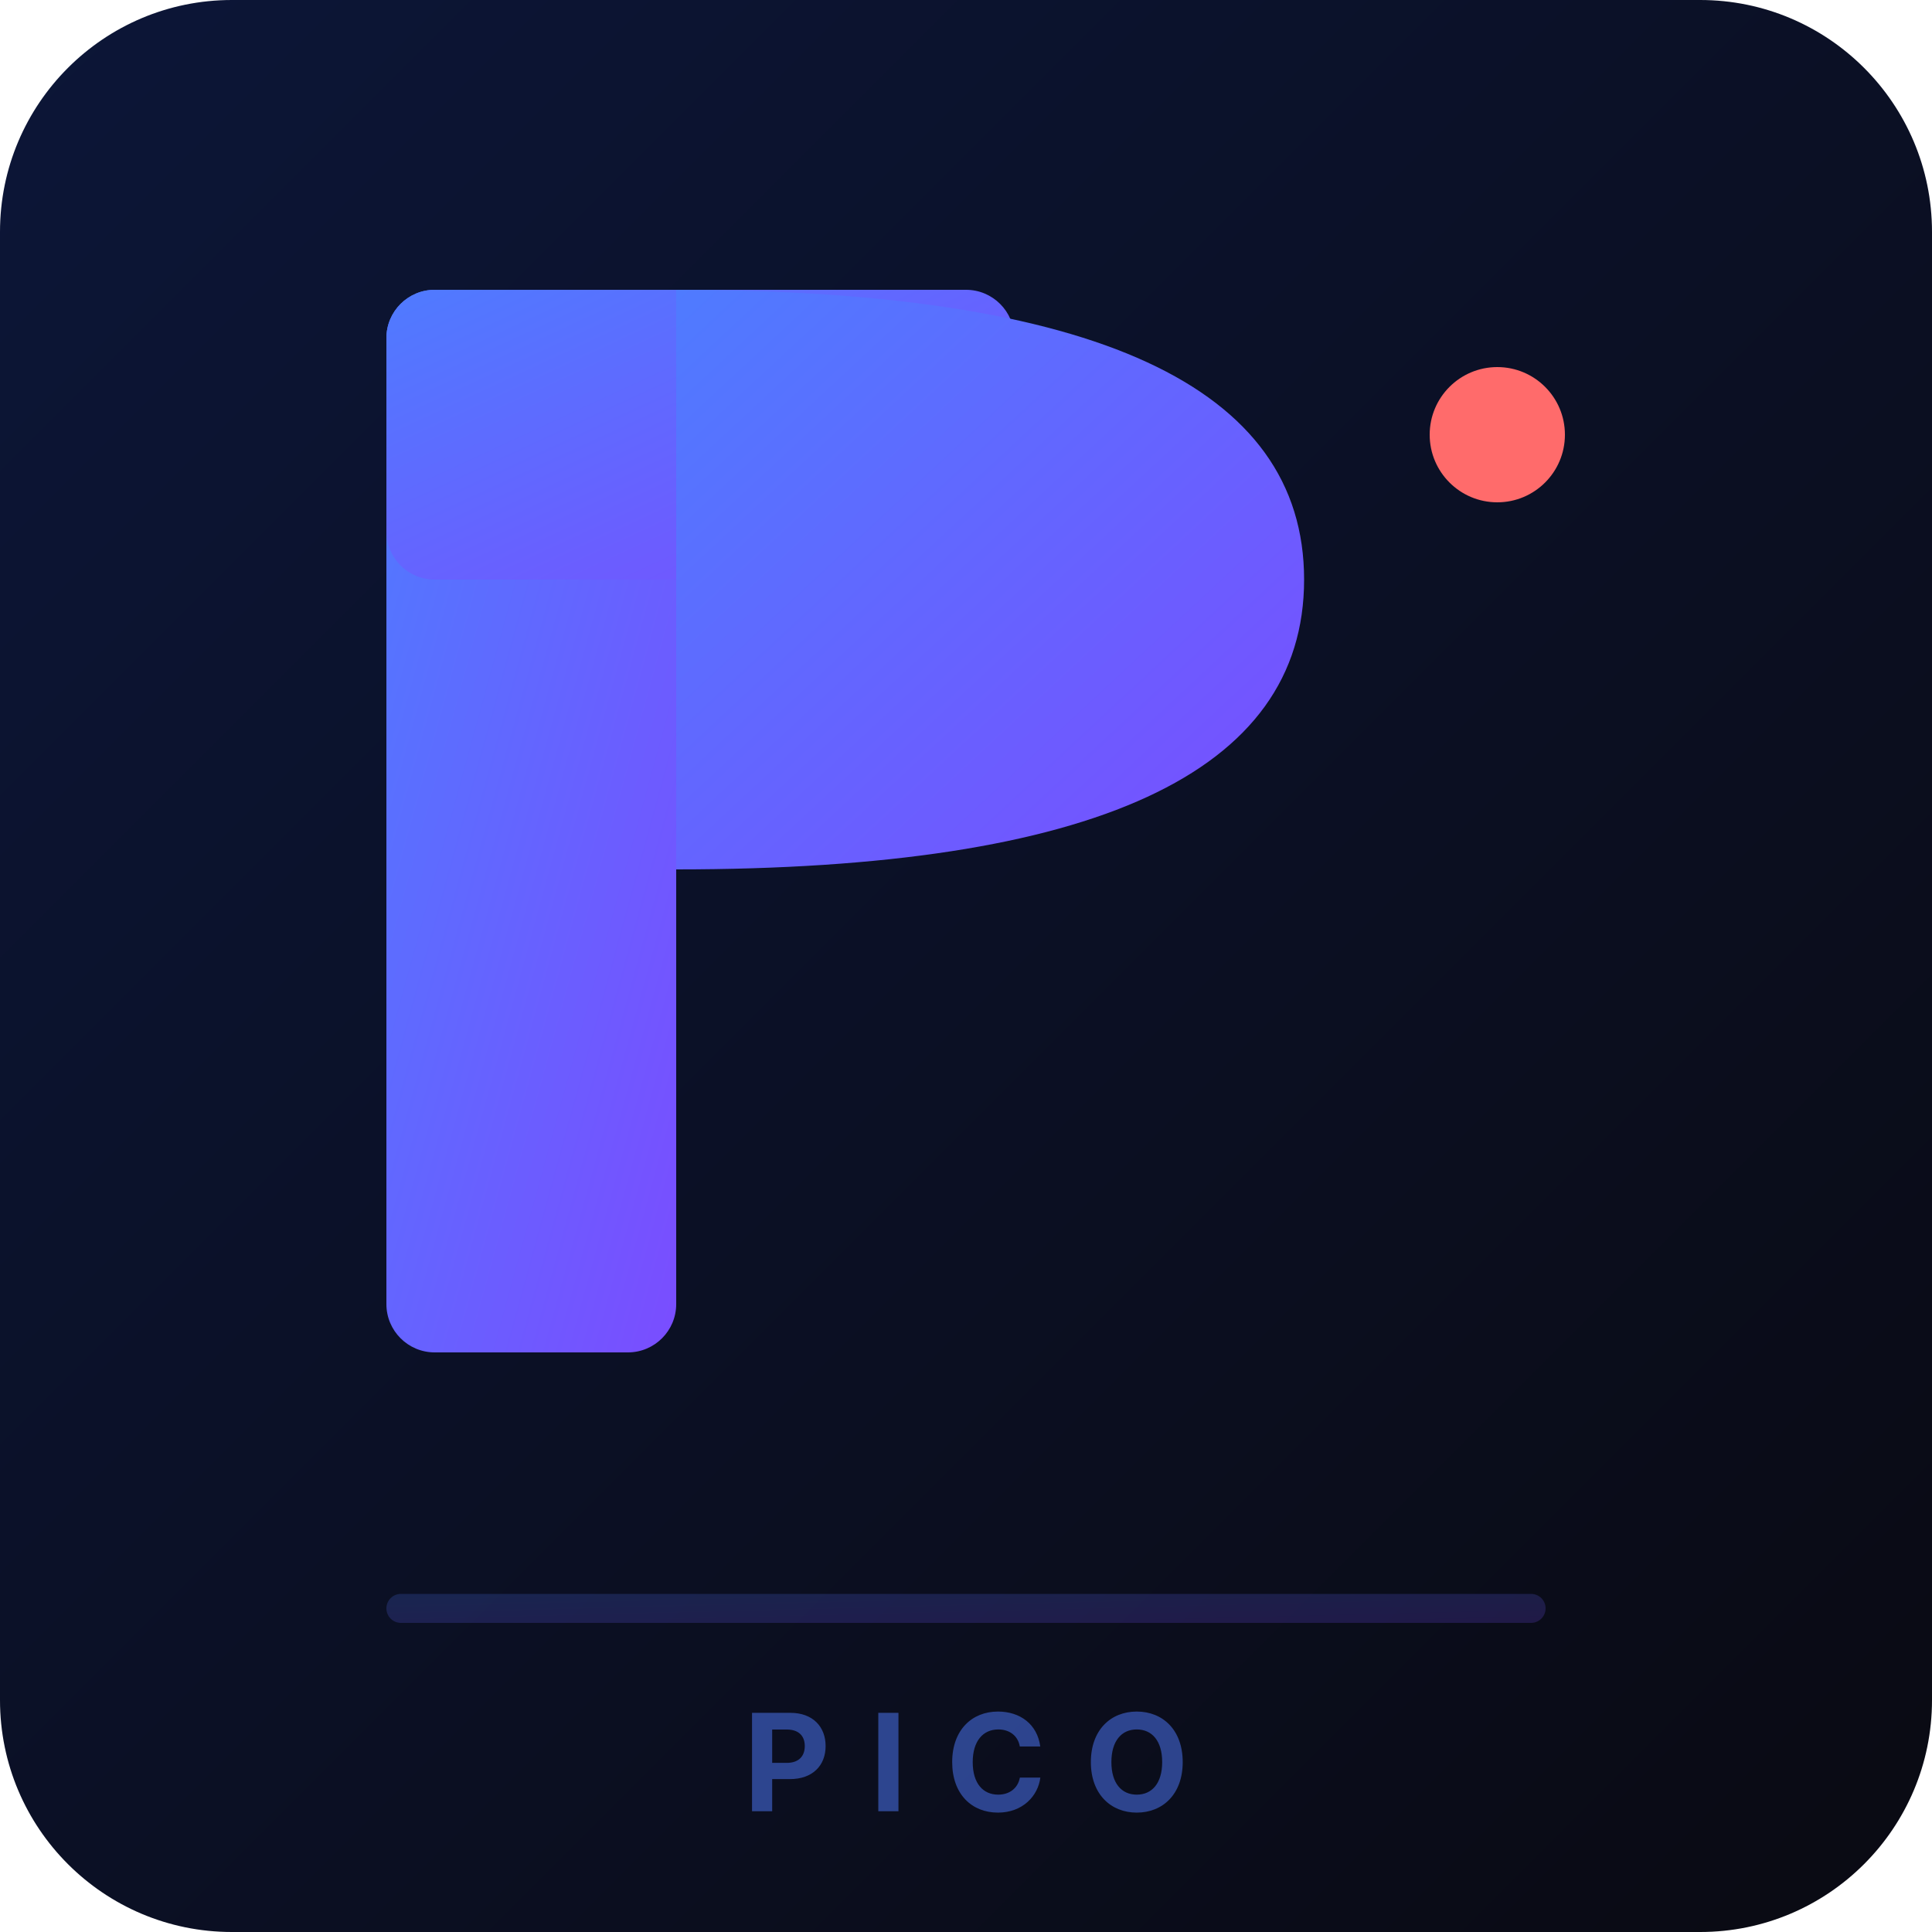
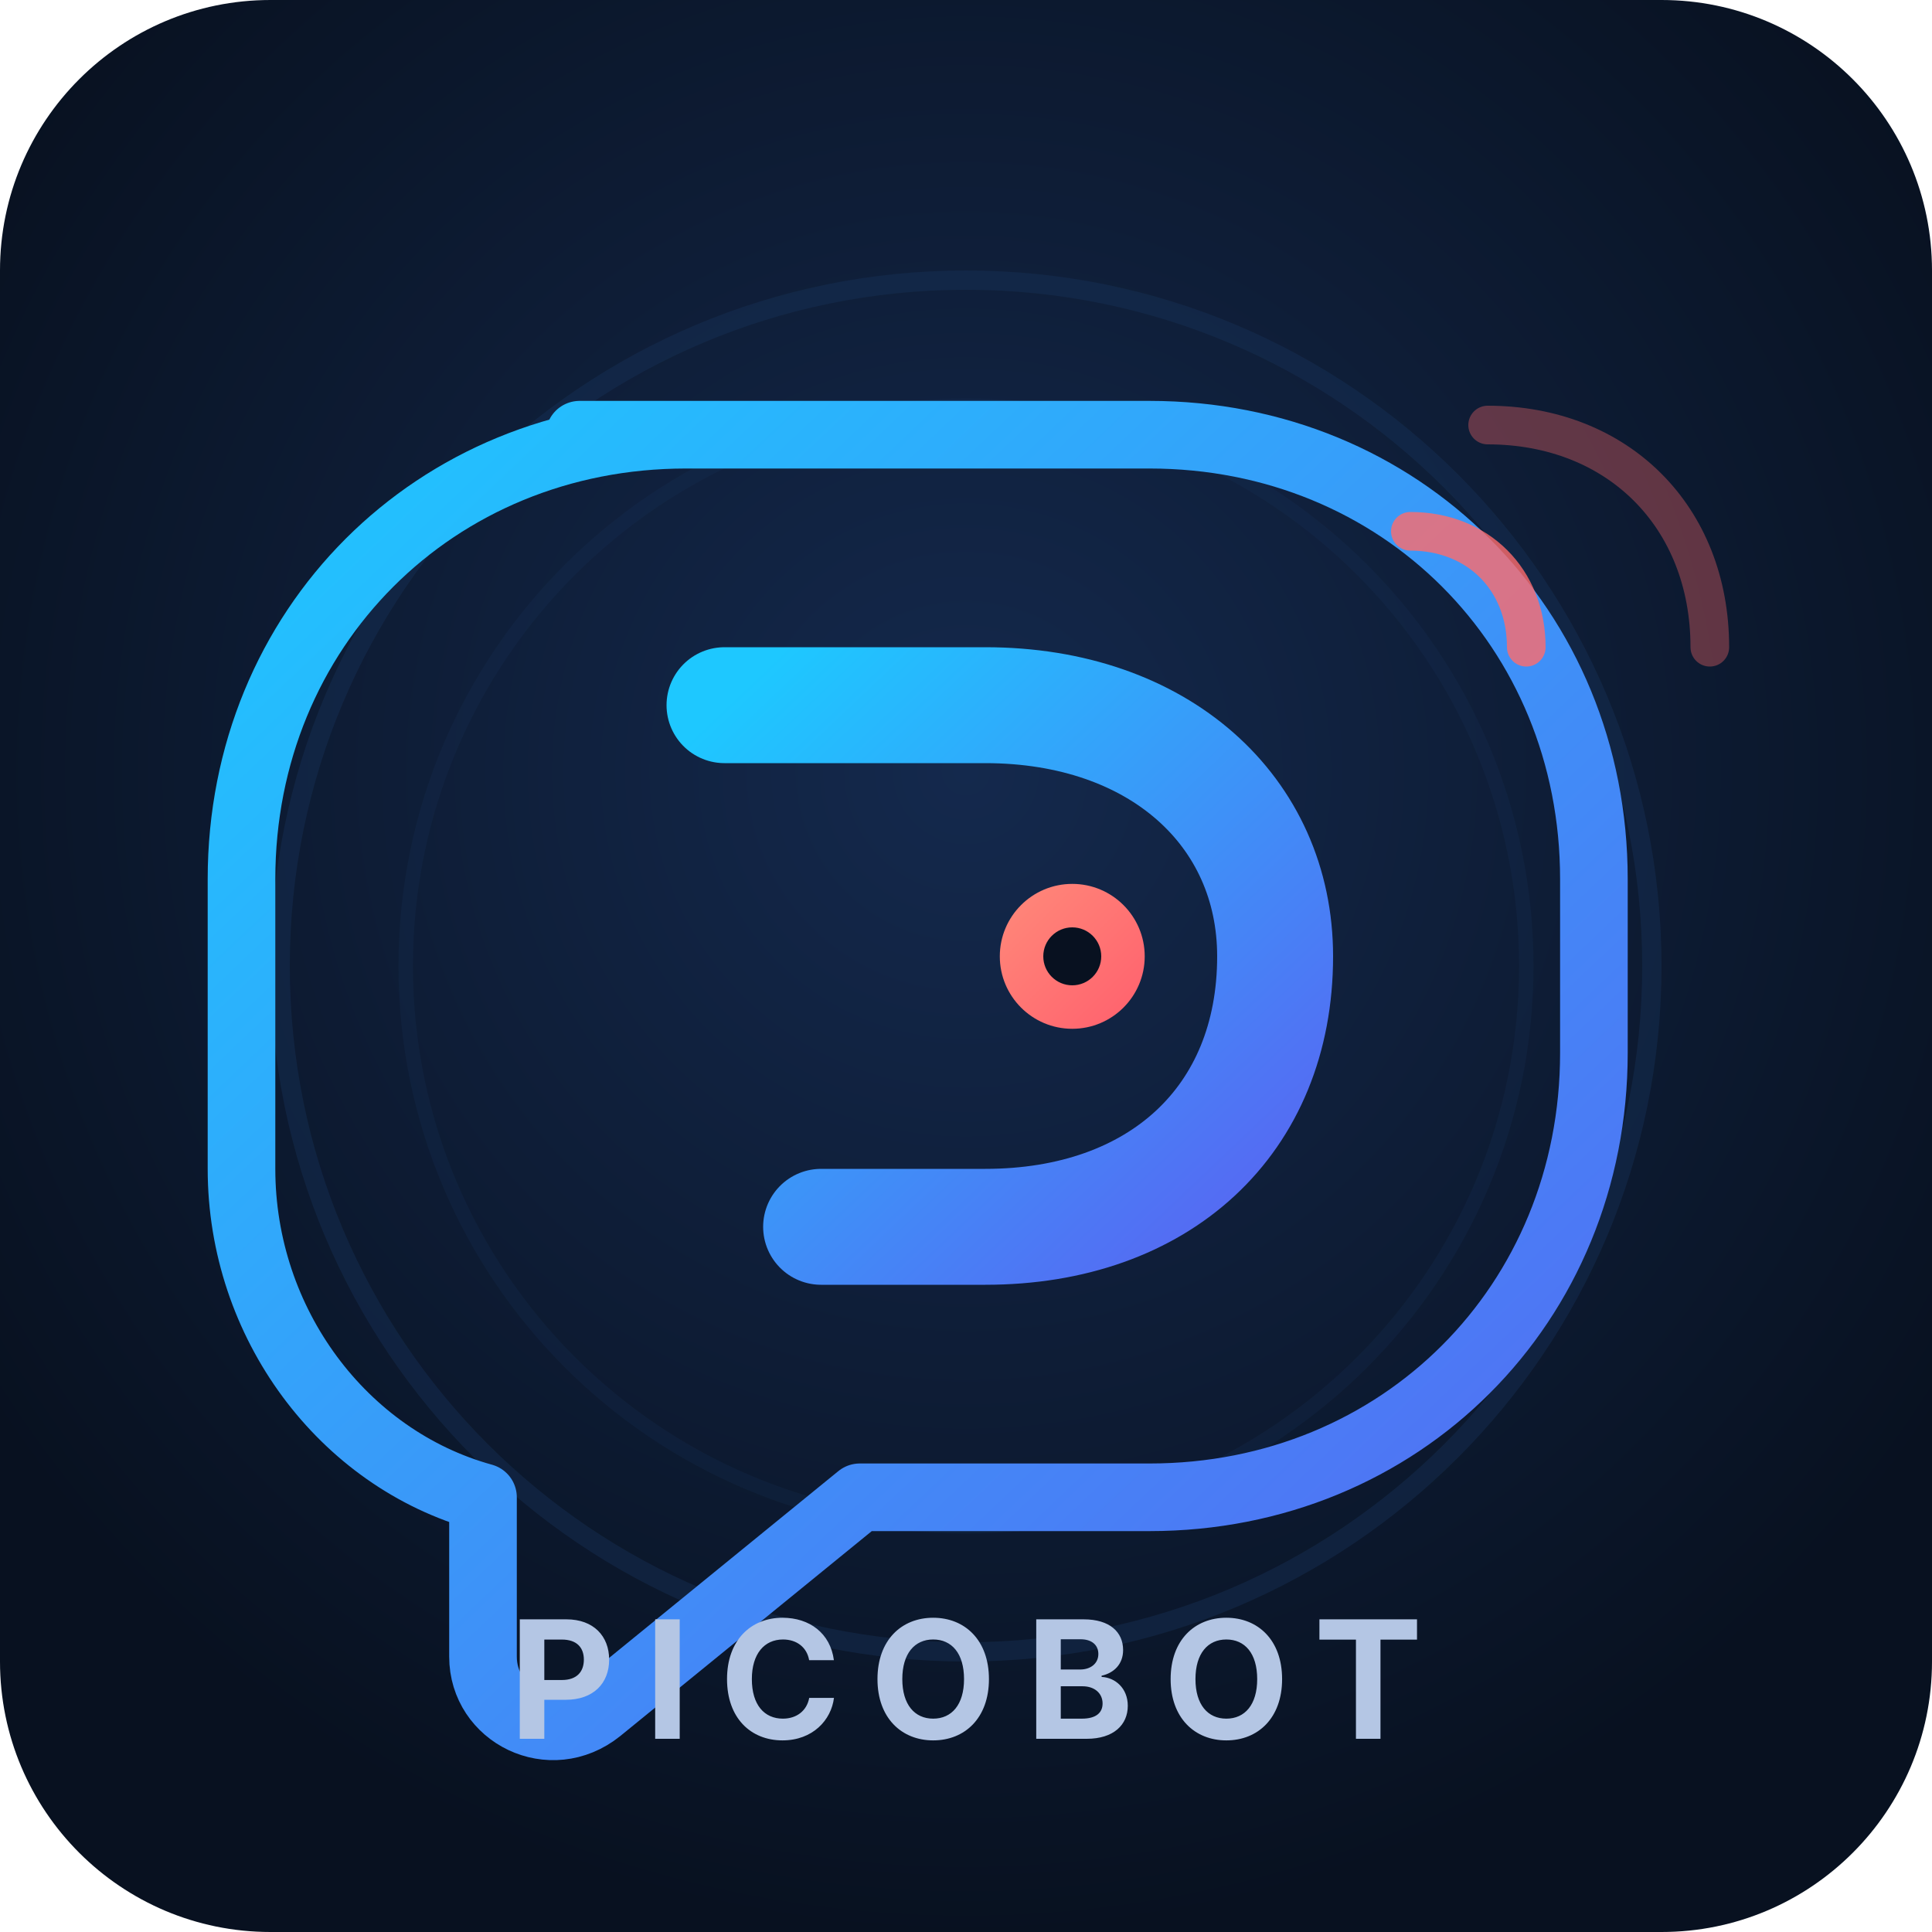
<svg xmlns="http://www.w3.org/2000/svg" width="400" height="400" viewBox="0 0 400 400">
  <defs>
-     <linearGradient id="bgGrad" x1="0%" y1="0%" x2="100%" y2="100%">
-       <stop offset="0%" stop-color="#0C1638" />
-       <stop offset="100%" stop-color="#0a0a12" />
+     <linearGradient id="signal" x1="0%" y1="0%" x2="100%" y2="100%">
+       <stop offset="0%" stop-color="#1EC8FF" />
+       <stop offset="100%" stop-color="#5865F2" />
    </linearGradient>
-     <linearGradient id="pGrad" x1="0%" y1="0%" x2="100%" y2="100%">
-       <stop offset="0%" stop-color="#4F7BFF" />
-       <stop offset="100%" stop-color="#7A4DFF" />
+     <linearGradient id="core" x1="0%" y1="0%" x2="100%" y2="100%">
+       <stop offset="0%" stop-color="#FF8A7A" />
+       <stop offset="100%" stop-color="#FF5F6D" />
    </linearGradient>
+     <radialGradient id="glow" cx="50%" cy="40%" r="60%">
+       <stop offset="0%" stop-color="#14294D" />
+       <stop offset="100%" stop-color="#081120" />
+     </radialGradient>
  </defs>
-   <rect width="400" height="400" rx="48" fill="url(#bgGrad)" />
-   <g transform="translate(80, 60)">
-     <rect x="0" y="0" width="60" height="220" rx="10" fill="url(#pGrad)" />
-     <rect x="0" y="0" width="130" height="60" rx="10" fill="url(#pGrad)" />
-     <path d="M60 0 L60 120 Q190 120 190 60 Q190 0 60 0 Z" fill="url(#pGrad)" />
-   </g>
-   <circle cx="310" cy="90" r="14" fill="#FF6B6B" />
-   <rect x="80" y="330" width="240" height="6" rx="3" fill="url(#pGrad)" opacity="0.2" />
-   <text x="200" y="375" text-anchor="middle" font-family="Inter, system-ui, sans-serif" font-size="28" font-weight="700" letter-spacing="8" fill="#4F7BFF" opacity="0.5">PICO</text>
+   <rect width="400" height="400" rx="56" fill="url(#glow)" />
+   <circle cx="200" cy="200" r="142" fill="none" stroke="#173359" stroke-width="4" opacity="0.4" />
+   <circle cx="200" cy="200" r="116" fill="none" stroke="#173359" stroke-width="3" opacity="0.22" />
+   <path d="M120 90h118c52 0 92 40 92 92v36c0 52-40 92-92 92h-60l-54 44c-10 8-24 1-24-11v-33c-29-8-50-36-50-68v-60c0-52 40-92 92-92h-22z" fill="none" stroke="url(#signal)" stroke-width="14" stroke-linejoin="round" />
+   <path d="M150 146v102" fill="none" stroke="url(#signal)" stroke-width="24" stroke-linecap="round" />
+   <path d="M150 146h54c36 0 60 22 60 52 0 34-24 56-60 56h-34" fill="none" stroke="url(#signal)" stroke-width="24" stroke-linecap="round" stroke-linejoin="round" />
+   <circle cx="222" cy="198" r="15" fill="url(#core)" />
+   <circle cx="222" cy="198" r="6" fill="#081120" />
+   <path d="M292 110c14 0 24 10 24 24" fill="none" stroke="#FF6B6B" stroke-width="8" stroke-linecap="round" opacity="0.8" />
+   <path d="M308 88c27 0 46 19 46 46" fill="none" stroke="#FF6B6B" stroke-width="8" stroke-linecap="round" opacity="0.35" />
+   <text x="200" y="360" text-anchor="middle" font-family="Inter, system-ui, sans-serif" font-size="34" font-weight="700" letter-spacing="6" fill="#B4C6E4">PICOBOT</text>
</svg>
